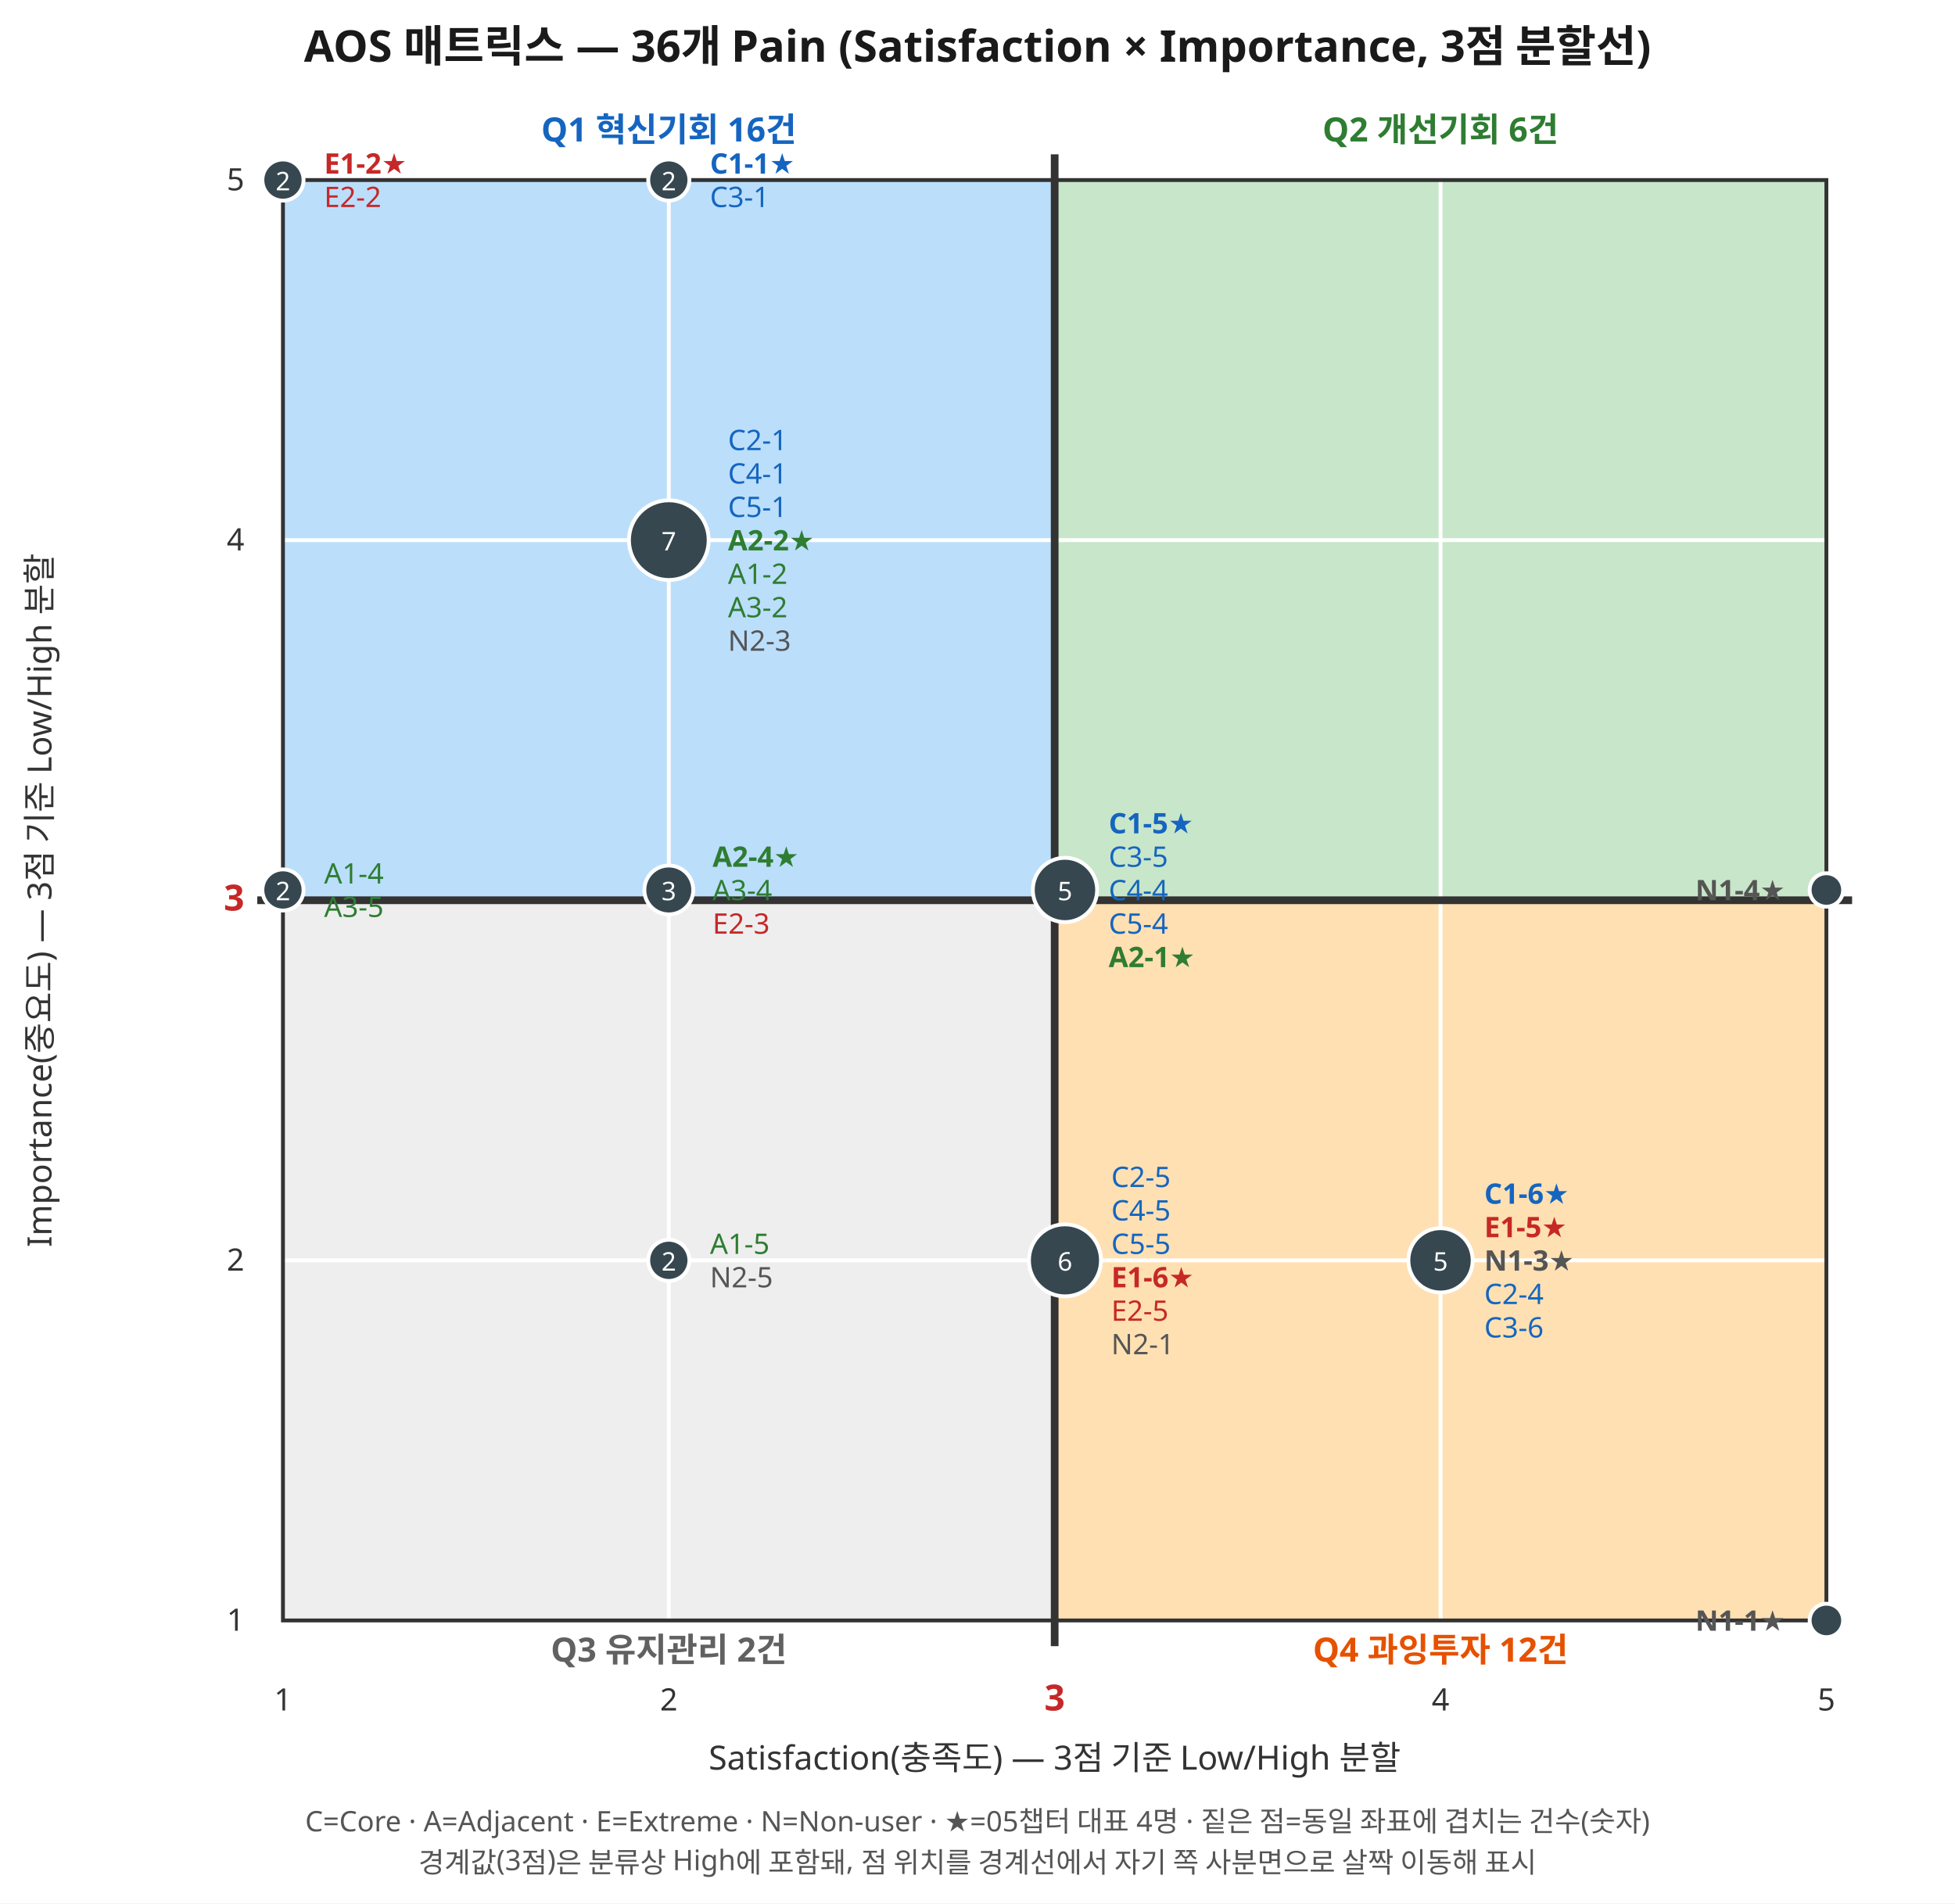
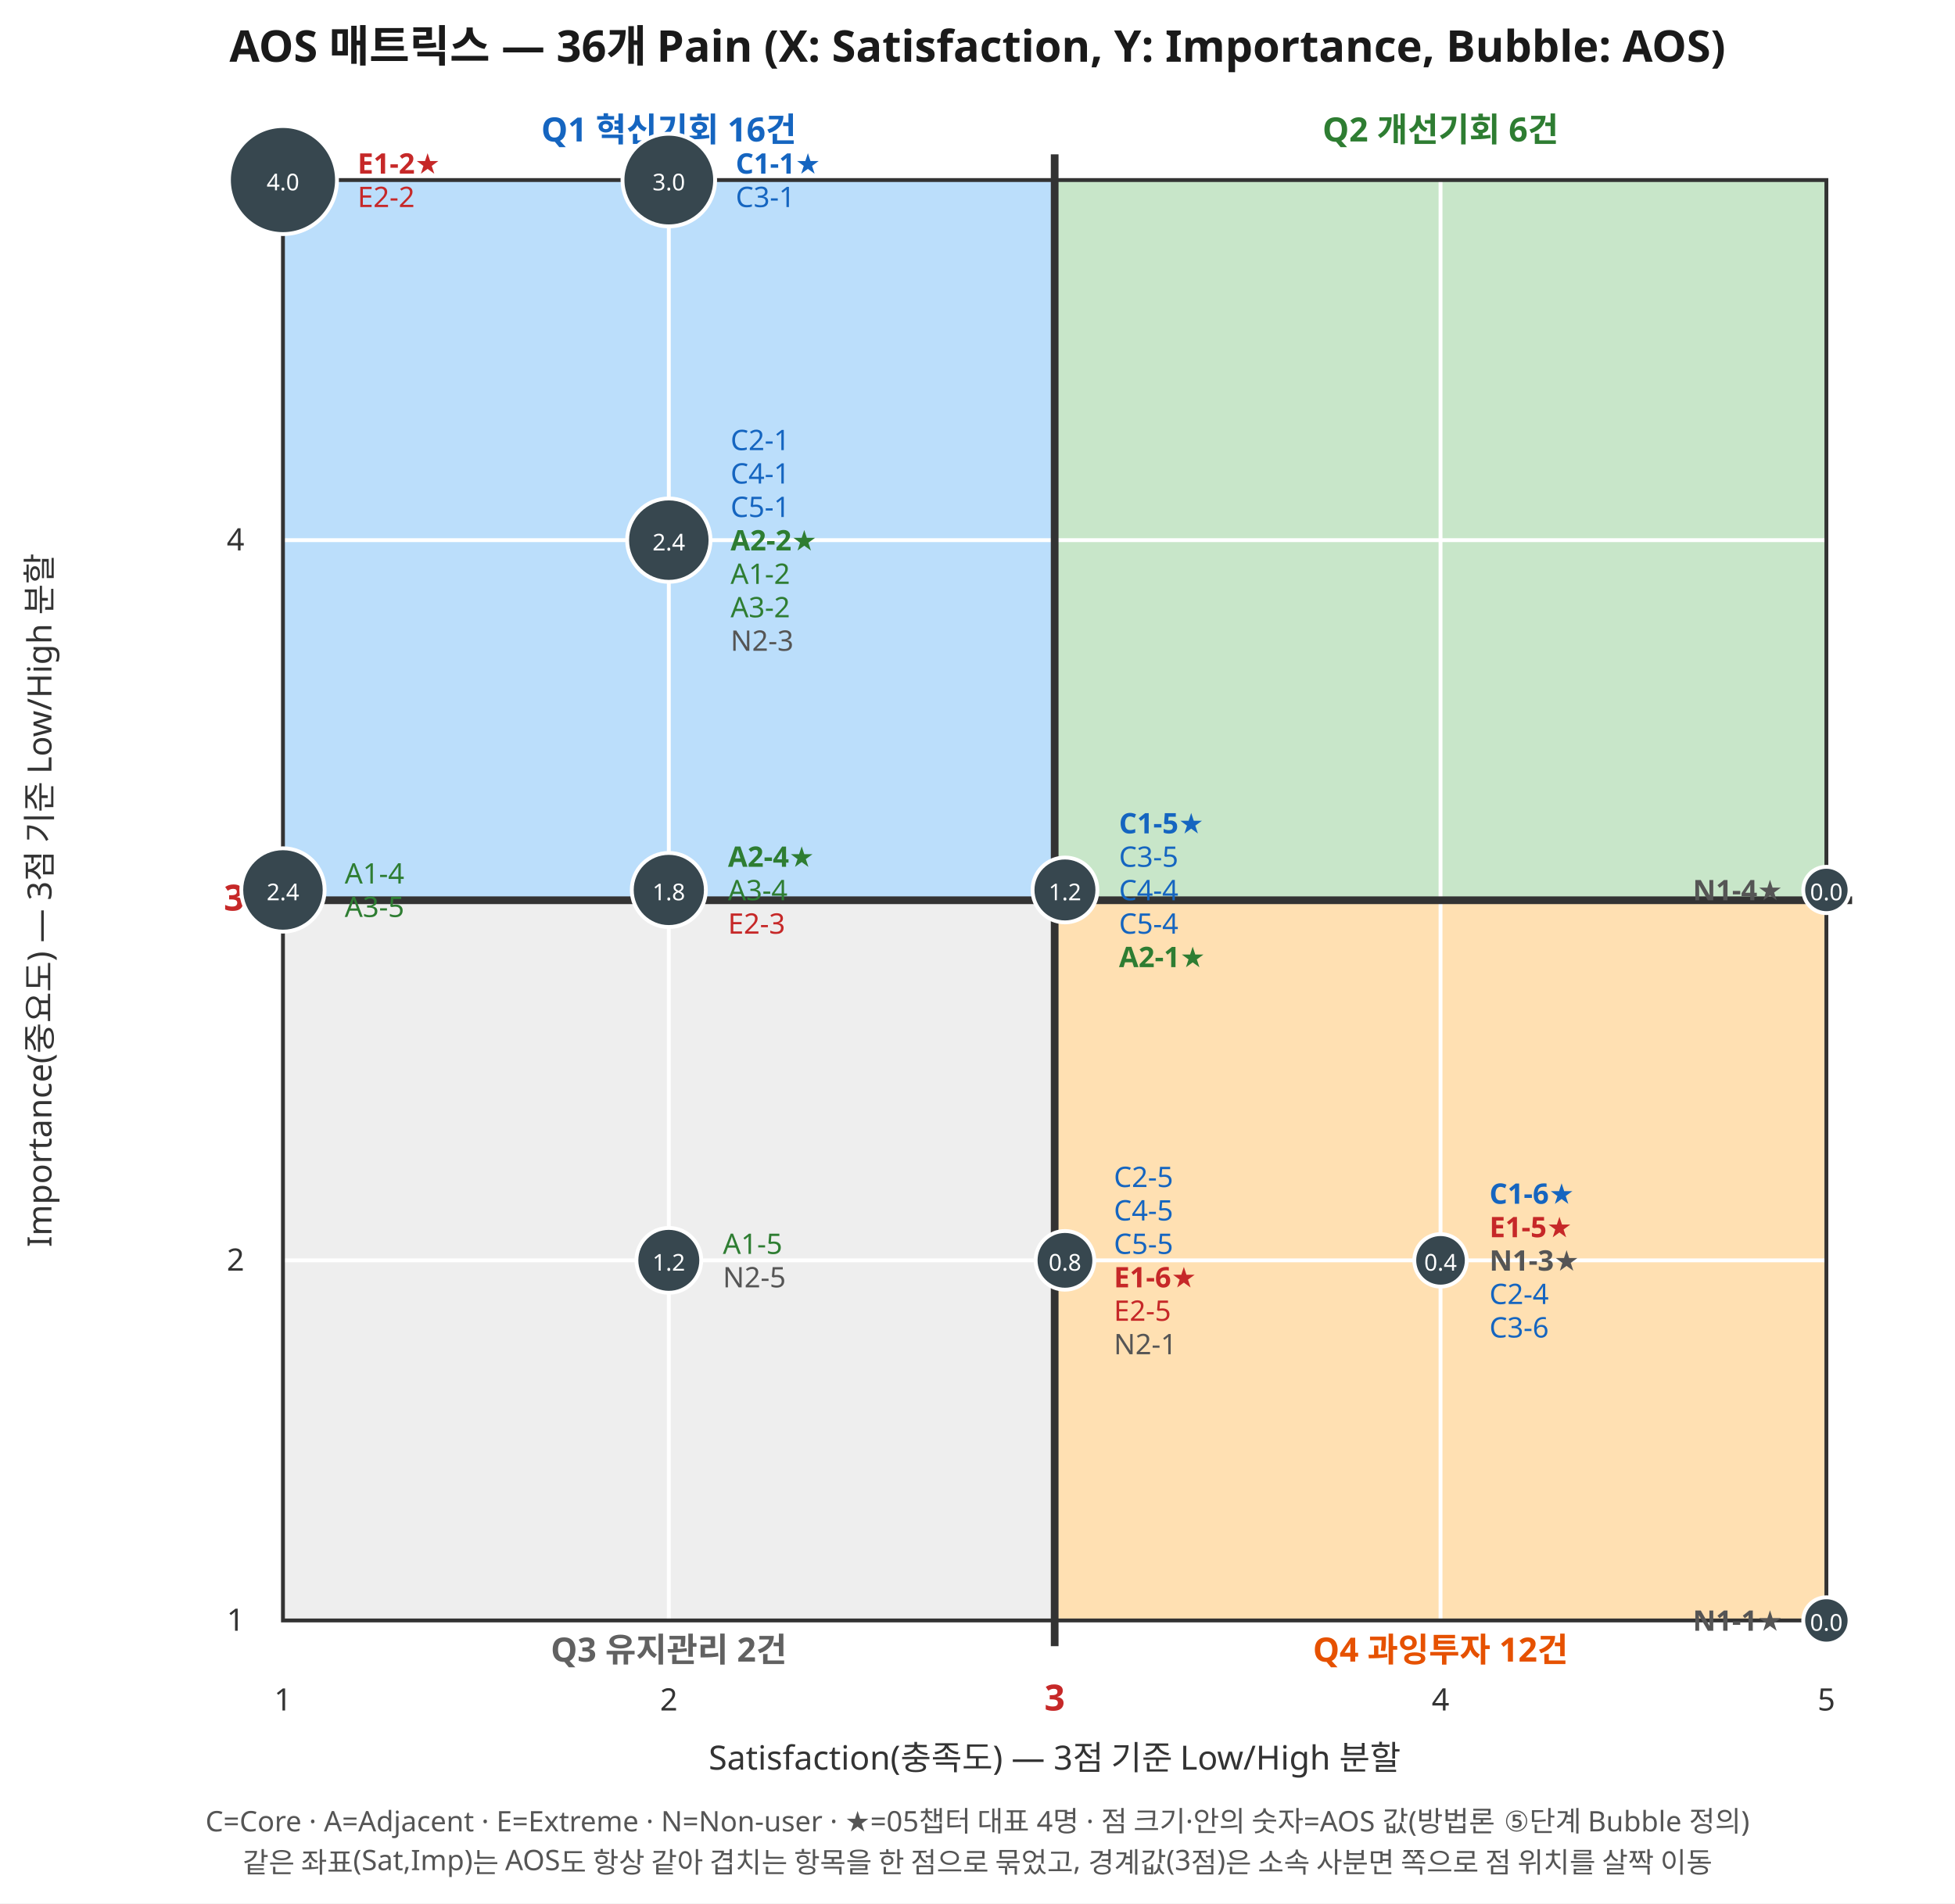
<svg xmlns="http://www.w3.org/2000/svg" viewBox="0 0 760 740" font-family="'Malgun Gothic', 'Apple SD Gothic Neo', sans-serif">
  <rect width="760" height="740" fill="#ffffff" />
-   <text x="380" y="24" text-anchor="middle" font-size="17" font-weight="bold" fill="#1a1a1a">AOS 매트릭스 — 36개 Pain (Satisfaction × Importance, 3점 분할선)</text>
+   <text x="380" y="24" text-anchor="middle" font-size="17" font-weight="bold" fill="#1a1a1a">AOS 매트릭스 — 36개 Pain (X: Satisfaction, Y: Importance, Bubble: AOS)</text>
  <rect x="110" y="70" width="300" height="280" fill="#BBDEFB" />
  <rect x="410" y="70" width="300" height="280" fill="#C8E6C9" />
  <rect x="110" y="350" width="300" height="280" fill="#EEEEEE" />
  <rect x="410" y="350" width="300" height="280" fill="#FFE0B2" />
  <line x1="260" y1="70" x2="260" y2="630" stroke="#ffffff" stroke-width="1.5" />
  <line x1="560" y1="70" x2="560" y2="630" stroke="#ffffff" stroke-width="1.5" />
  <line x1="110" y1="210" x2="710" y2="210" stroke="#ffffff" stroke-width="1.5" />
  <line x1="110" y1="490" x2="710" y2="490" stroke="#ffffff" stroke-width="1.5" />
  <line x1="410" y1="60" x2="410" y2="640" stroke="#333333" stroke-width="3" />
  <line x1="100" y1="350" x2="720" y2="350" stroke="#333333" stroke-width="3" />
  <rect x="110" y="70" width="600" height="560" fill="none" stroke="#333333" stroke-width="1.5" />
  <text x="260" y="55" text-anchor="middle" font-size="13" font-weight="bold" fill="#1565C0">Q1 혁신기회 16건</text>
  <text x="560" y="55" text-anchor="middle" font-size="13" font-weight="bold" fill="#2E7D32">Q2 개선기회 6건</text>
  <text x="260" y="646" text-anchor="middle" font-size="13" font-weight="bold" fill="#616161">Q3 유지관리 2건</text>
  <text x="560" y="646" text-anchor="middle" font-size="13" font-weight="bold" fill="#E65100">Q4 과잉투자 12건</text>
  <text x="110" y="665" text-anchor="middle" font-size="12" fill="#333">1</text>
  <text x="260" y="665" text-anchor="middle" font-size="12" fill="#333">2</text>
  <text x="410" y="665" text-anchor="middle" font-size="14" font-weight="bold" fill="#C62828">3</text>
  <text x="560" y="665" text-anchor="middle" font-size="12" fill="#333">4</text>
  <text x="710" y="665" text-anchor="middle" font-size="12" fill="#333">5</text>
  <text x="410" y="688" text-anchor="middle" font-size="13" fill="#333">Satisfaction(충족도) — 3점 기준 Low/High 분할</text>
  <text x="95" y="634" text-anchor="end" font-size="12" fill="#333">1</text>
  <text x="95" y="494" text-anchor="end" font-size="12" fill="#333">2</text>
  <text x="95" y="354" text-anchor="end" font-size="14" font-weight="bold" fill="#C62828">3</text>
  <text x="95" y="214" text-anchor="end" font-size="12" fill="#333">4</text>
  <text x="95" y="74" text-anchor="end" font-size="12" fill="#333">5</text>
  <text x="20" y="350" text-anchor="middle" font-size="13" fill="#333" transform="rotate(-90 20 350)">Importance(중요도) — 3점 기준 Low/High 분할</text>
-   <circle cx="110" cy="346" r="8" fill="#37474F" stroke="#ffffff" stroke-width="1.5" />
-   <text x="110" y="350" text-anchor="middle" font-size="10" fill="#ffffff">2</text>
-   <text x="126" y="343.5" font-size="11" fill="#2E7D32">A1-4</text>
-   <text x="126" y="356.5" font-size="11" fill="#2E7D32">A3-5</text>
-   <circle cx="110" cy="70" r="8" fill="#37474F" stroke="#ffffff" stroke-width="1.5" />
-   <text x="110" y="74" text-anchor="middle" font-size="10" fill="#ffffff">2</text>
-   <text x="126" y="67.5" font-size="11" font-weight="bold" fill="#C62828">E1-2★</text>
-   <text x="126" y="80.5" font-size="11" fill="#C62828">E2-2</text>
-   <circle cx="260" cy="490" r="8" fill="#37474F" stroke="#ffffff" stroke-width="1.5" />
-   <text x="260" y="494" text-anchor="middle" font-size="10" fill="#ffffff">2</text>
-   <text x="276" y="487.5" font-size="11" fill="#2E7D32">A1-5</text>
-   <text x="276" y="500.5" font-size="11" fill="#555555">N2-5</text>
-   <circle cx="260" cy="346" r="9.5" fill="#37474F" stroke="#ffffff" stroke-width="1.5" />
-   <text x="260" y="350" text-anchor="middle" font-size="10" fill="#ffffff">3</text>
-   <text x="277" y="337" font-size="11" font-weight="bold" fill="#2E7D32">A2-4★</text>
-   <text x="277" y="350" font-size="11" fill="#2E7D32">A3-4</text>
-   <text x="277" y="363" font-size="11" fill="#C62828">E2-3</text>
-   <circle cx="260" cy="210" r="15.5" fill="#37474F" stroke="#ffffff" stroke-width="1.5" />
-   <text x="260" y="214" text-anchor="middle" font-size="10" fill="#ffffff">7</text>
-   <text x="283" y="175" font-size="11" fill="#1565C0">C2-1</text>
-   <text x="283" y="188" font-size="11" fill="#1565C0">C4-1</text>
-   <text x="283" y="201" font-size="11" fill="#1565C0">C5-1</text>
-   <text x="283" y="214" font-size="11" font-weight="bold" fill="#2E7D32">A2-2★</text>
-   <text x="283" y="227" font-size="11" fill="#2E7D32">A1-2</text>
-   <text x="283" y="240" font-size="11" fill="#2E7D32">A3-2</text>
-   <text x="283" y="253" font-size="11" fill="#555555">N2-3</text>
-   <circle cx="260" cy="70" r="8" fill="#37474F" stroke="#ffffff" stroke-width="1.5" />
-   <text x="260" y="74" text-anchor="middle" font-size="10" fill="#ffffff">2</text>
-   <text x="276" y="67.5" font-size="11" font-weight="bold" fill="#1565C0">C1-1★</text>
-   <text x="276" y="80.5" font-size="11" fill="#1565C0">C3-1</text>
-   <circle cx="414" cy="490" r="14" fill="#37474F" stroke="#ffffff" stroke-width="1.5" />
-   <text x="414" y="494" text-anchor="middle" font-size="10" fill="#ffffff">6</text>
-   <text x="432" y="461.5" font-size="11" fill="#1565C0">C2-5</text>
-   <text x="432" y="474.5" font-size="11" fill="#1565C0">C4-5</text>
-   <text x="432" y="487.5" font-size="11" fill="#1565C0">C5-5</text>
-   <text x="432" y="500.5" font-size="11" font-weight="bold" fill="#C62828">E1-6★</text>
-   <text x="432" y="513.5" font-size="11" fill="#C62828">E2-5</text>
-   <text x="432" y="526.5" font-size="11" fill="#555555">N2-1</text>
-   <circle cx="414" cy="346" r="12.5" fill="#37474F" stroke="#ffffff" stroke-width="1.5" />
-   <text x="414" y="350" text-anchor="middle" font-size="10" fill="#ffffff">5</text>
-   <text x="431" y="324" font-size="11" font-weight="bold" fill="#1565C0">C1-5★</text>
-   <text x="431" y="337" font-size="11" fill="#1565C0">C3-5</text>
-   <text x="431" y="350" font-size="11" fill="#1565C0">C4-4</text>
-   <text x="431" y="363" font-size="11" fill="#1565C0">C5-4</text>
-   <text x="431" y="376" font-size="11" font-weight="bold" fill="#2E7D32">A2-1★</text>
-   <circle cx="560" cy="490" r="12.5" fill="#37474F" stroke="#ffffff" stroke-width="1.5" />
-   <text x="560" y="494" text-anchor="middle" font-size="10" fill="#ffffff">5</text>
-   <text x="577" y="468" font-size="11" font-weight="bold" fill="#1565C0">C1-6★</text>
-   <text x="577" y="481" font-size="11" font-weight="bold" fill="#C62828">E1-5★</text>
-   <text x="577" y="494" font-size="11" font-weight="bold" fill="#555555">N1-3★</text>
-   <text x="577" y="507" font-size="11" fill="#1565C0">C2-4</text>
-   <text x="577" y="520" font-size="11" fill="#1565C0">C3-6</text>
-   <circle cx="710" cy="630" r="6.5" fill="#37474F" stroke="#ffffff" stroke-width="1.5" />
-   <text x="694" y="634" text-anchor="end" font-size="11" font-weight="bold" fill="#555555">N1-1★</text>
-   <circle cx="710" cy="346" r="6.5" fill="#37474F" stroke="#ffffff" stroke-width="1.5" />
-   <text x="694" y="350" text-anchor="end" font-size="11" font-weight="bold" fill="#555555">N1-4★</text>
-   <text x="380" y="712" text-anchor="middle" font-size="11" fill="#555">C=Core · A=Adjacent · E=Extreme · N=Non-user · ★=05챕터 대표 4명 · 짙은 점=동일 좌표에 겹치는 건수(숫자)</text>
-   <text x="380" y="728" text-anchor="middle" font-size="11" fill="#555">경계값(3점)은 분류상 High에 포함돼, 점 위치를 경계선에서 자기 쪽 사분면으로 살짝 이동해 표시</text>
+   <circle cx="110" cy="346" r="16.2" fill="#37474F" stroke="#ffffff" stroke-width="1.5" />
+   <text x="110" y="350" text-anchor="middle" font-size="9" fill="#ffffff">2.4</text>
+   <text x="134" y="343.5" font-size="11" fill="#2E7D32">A1-4</text>
+   <text x="134" y="356.5" font-size="11" fill="#2E7D32">A3-5</text>
+   <circle cx="110" cy="70" r="21" fill="#37474F" stroke="#ffffff" stroke-width="1.5" />
+   <text x="110" y="74" text-anchor="middle" font-size="9" fill="#ffffff">4.0</text>
+   <text x="139" y="67.5" font-size="11" font-weight="bold" fill="#C62828">E1-2★</text>
+   <text x="139" y="80.5" font-size="11" fill="#C62828">E2-2</text>
+   <circle cx="260" cy="490" r="12.6" fill="#37474F" stroke="#ffffff" stroke-width="1.5" />
+   <text x="260" y="494" text-anchor="middle" font-size="9" fill="#ffffff">1.2</text>
+   <text x="281" y="487.5" font-size="11" fill="#2E7D32">A1-5</text>
+   <text x="281" y="500.5" font-size="11" fill="#555555">N2-5</text>
+   <circle cx="260" cy="346" r="14.4" fill="#37474F" stroke="#ffffff" stroke-width="1.5" />
+   <text x="260" y="350" text-anchor="middle" font-size="9" fill="#ffffff">1.8</text>
+   <text x="283" y="337" font-size="11" font-weight="bold" fill="#2E7D32">A2-4★</text>
+   <text x="283" y="350" font-size="11" fill="#2E7D32">A3-4</text>
+   <text x="283" y="363" font-size="11" fill="#C62828">E2-3</text>
+   <circle cx="260" cy="210" r="16.2" fill="#37474F" stroke="#ffffff" stroke-width="1.5" />
+   <text x="260" y="214" text-anchor="middle" font-size="9" fill="#ffffff">2.4</text>
+   <text x="284" y="175" font-size="11" fill="#1565C0">C2-1</text>
+   <text x="284" y="188" font-size="11" fill="#1565C0">C4-1</text>
+   <text x="284" y="201" font-size="11" fill="#1565C0">C5-1</text>
+   <text x="284" y="214" font-size="11" font-weight="bold" fill="#2E7D32">A2-2★</text>
+   <text x="284" y="227" font-size="11" fill="#2E7D32">A1-2</text>
+   <text x="284" y="240" font-size="11" fill="#2E7D32">A3-2</text>
+   <text x="284" y="253" font-size="11" fill="#555555">N2-3</text>
+   <circle cx="260" cy="70" r="18" fill="#37474F" stroke="#ffffff" stroke-width="1.5" />
+   <text x="260" y="74" text-anchor="middle" font-size="9" fill="#ffffff">3.0</text>
+   <text x="286" y="67.5" font-size="11" font-weight="bold" fill="#1565C0">C1-1★</text>
+   <text x="286" y="80.5" font-size="11" fill="#1565C0">C3-1</text>
+   <circle cx="414" cy="490" r="11.4" fill="#37474F" stroke="#ffffff" stroke-width="1.5" />
+   <text x="414" y="494" text-anchor="middle" font-size="9" fill="#ffffff">0.8</text>
+   <text x="433" y="461.5" font-size="11" fill="#1565C0">C2-5</text>
+   <text x="433" y="474.5" font-size="11" fill="#1565C0">C4-5</text>
+   <text x="433" y="487.5" font-size="11" fill="#1565C0">C5-5</text>
+   <text x="433" y="500.5" font-size="11" font-weight="bold" fill="#C62828">E1-6★</text>
+   <text x="433" y="513.5" font-size="11" fill="#C62828">E2-5</text>
+   <text x="433" y="526.5" font-size="11" fill="#555555">N2-1</text>
+   <circle cx="414" cy="346" r="12.6" fill="#37474F" stroke="#ffffff" stroke-width="1.5" />
+   <text x="414" y="350" text-anchor="middle" font-size="9" fill="#ffffff">1.2</text>
+   <text x="435" y="324" font-size="11" font-weight="bold" fill="#1565C0">C1-5★</text>
+   <text x="435" y="337" font-size="11" fill="#1565C0">C3-5</text>
+   <text x="435" y="350" font-size="11" fill="#1565C0">C4-4</text>
+   <text x="435" y="363" font-size="11" fill="#1565C0">C5-4</text>
+   <text x="435" y="376" font-size="11" font-weight="bold" fill="#2E7D32">A2-1★</text>
+   <circle cx="560" cy="490" r="10.2" fill="#37474F" stroke="#ffffff" stroke-width="1.5" />
+   <text x="560" y="494" text-anchor="middle" font-size="9" fill="#ffffff">0.4</text>
+   <text x="579" y="468" font-size="11" font-weight="bold" fill="#1565C0">C1-6★</text>
+   <text x="579" y="481" font-size="11" font-weight="bold" fill="#C62828">E1-5★</text>
+   <text x="579" y="494" font-size="11" font-weight="bold" fill="#555555">N1-3★</text>
+   <text x="579" y="507" font-size="11" fill="#1565C0">C2-4</text>
+   <text x="579" y="520" font-size="11" fill="#1565C0">C3-6</text>
+   <circle cx="710" cy="630" r="9" fill="#37474F" stroke="#ffffff" stroke-width="1.5" />
+   <text x="710" y="634" text-anchor="middle" font-size="9" fill="#ffffff">0.0</text>
+   <text x="693" y="634" text-anchor="end" font-size="11" font-weight="bold" fill="#555555">N1-1★</text>
+   <circle cx="710" cy="346" r="9" fill="#37474F" stroke="#ffffff" stroke-width="1.5" />
+   <text x="710" y="350" text-anchor="middle" font-size="9" fill="#ffffff">0.0</text>
+   <text x="693" y="350" text-anchor="end" font-size="11" font-weight="bold" fill="#555555">N1-4★</text>
+   <text x="380" y="712" text-anchor="middle" font-size="11" fill="#555">C=Core · A=Adjacent · E=Extreme · N=Non-user · ★=05챕터 대표 4명 · 점 크기·안의 숫자=AOS 값(방법론 ⑤단계 Bubble 정의)</text>
+   <text x="380" y="728" text-anchor="middle" font-size="11" fill="#555">같은 좌표(Sat,Imp)는 AOS도 항상 같아 겹치는 항목을 한 점으로 묶었고, 경계값(3점)은 소속 사분면 쪽으로 점 위치를 살짝 이동</text>
</svg>
